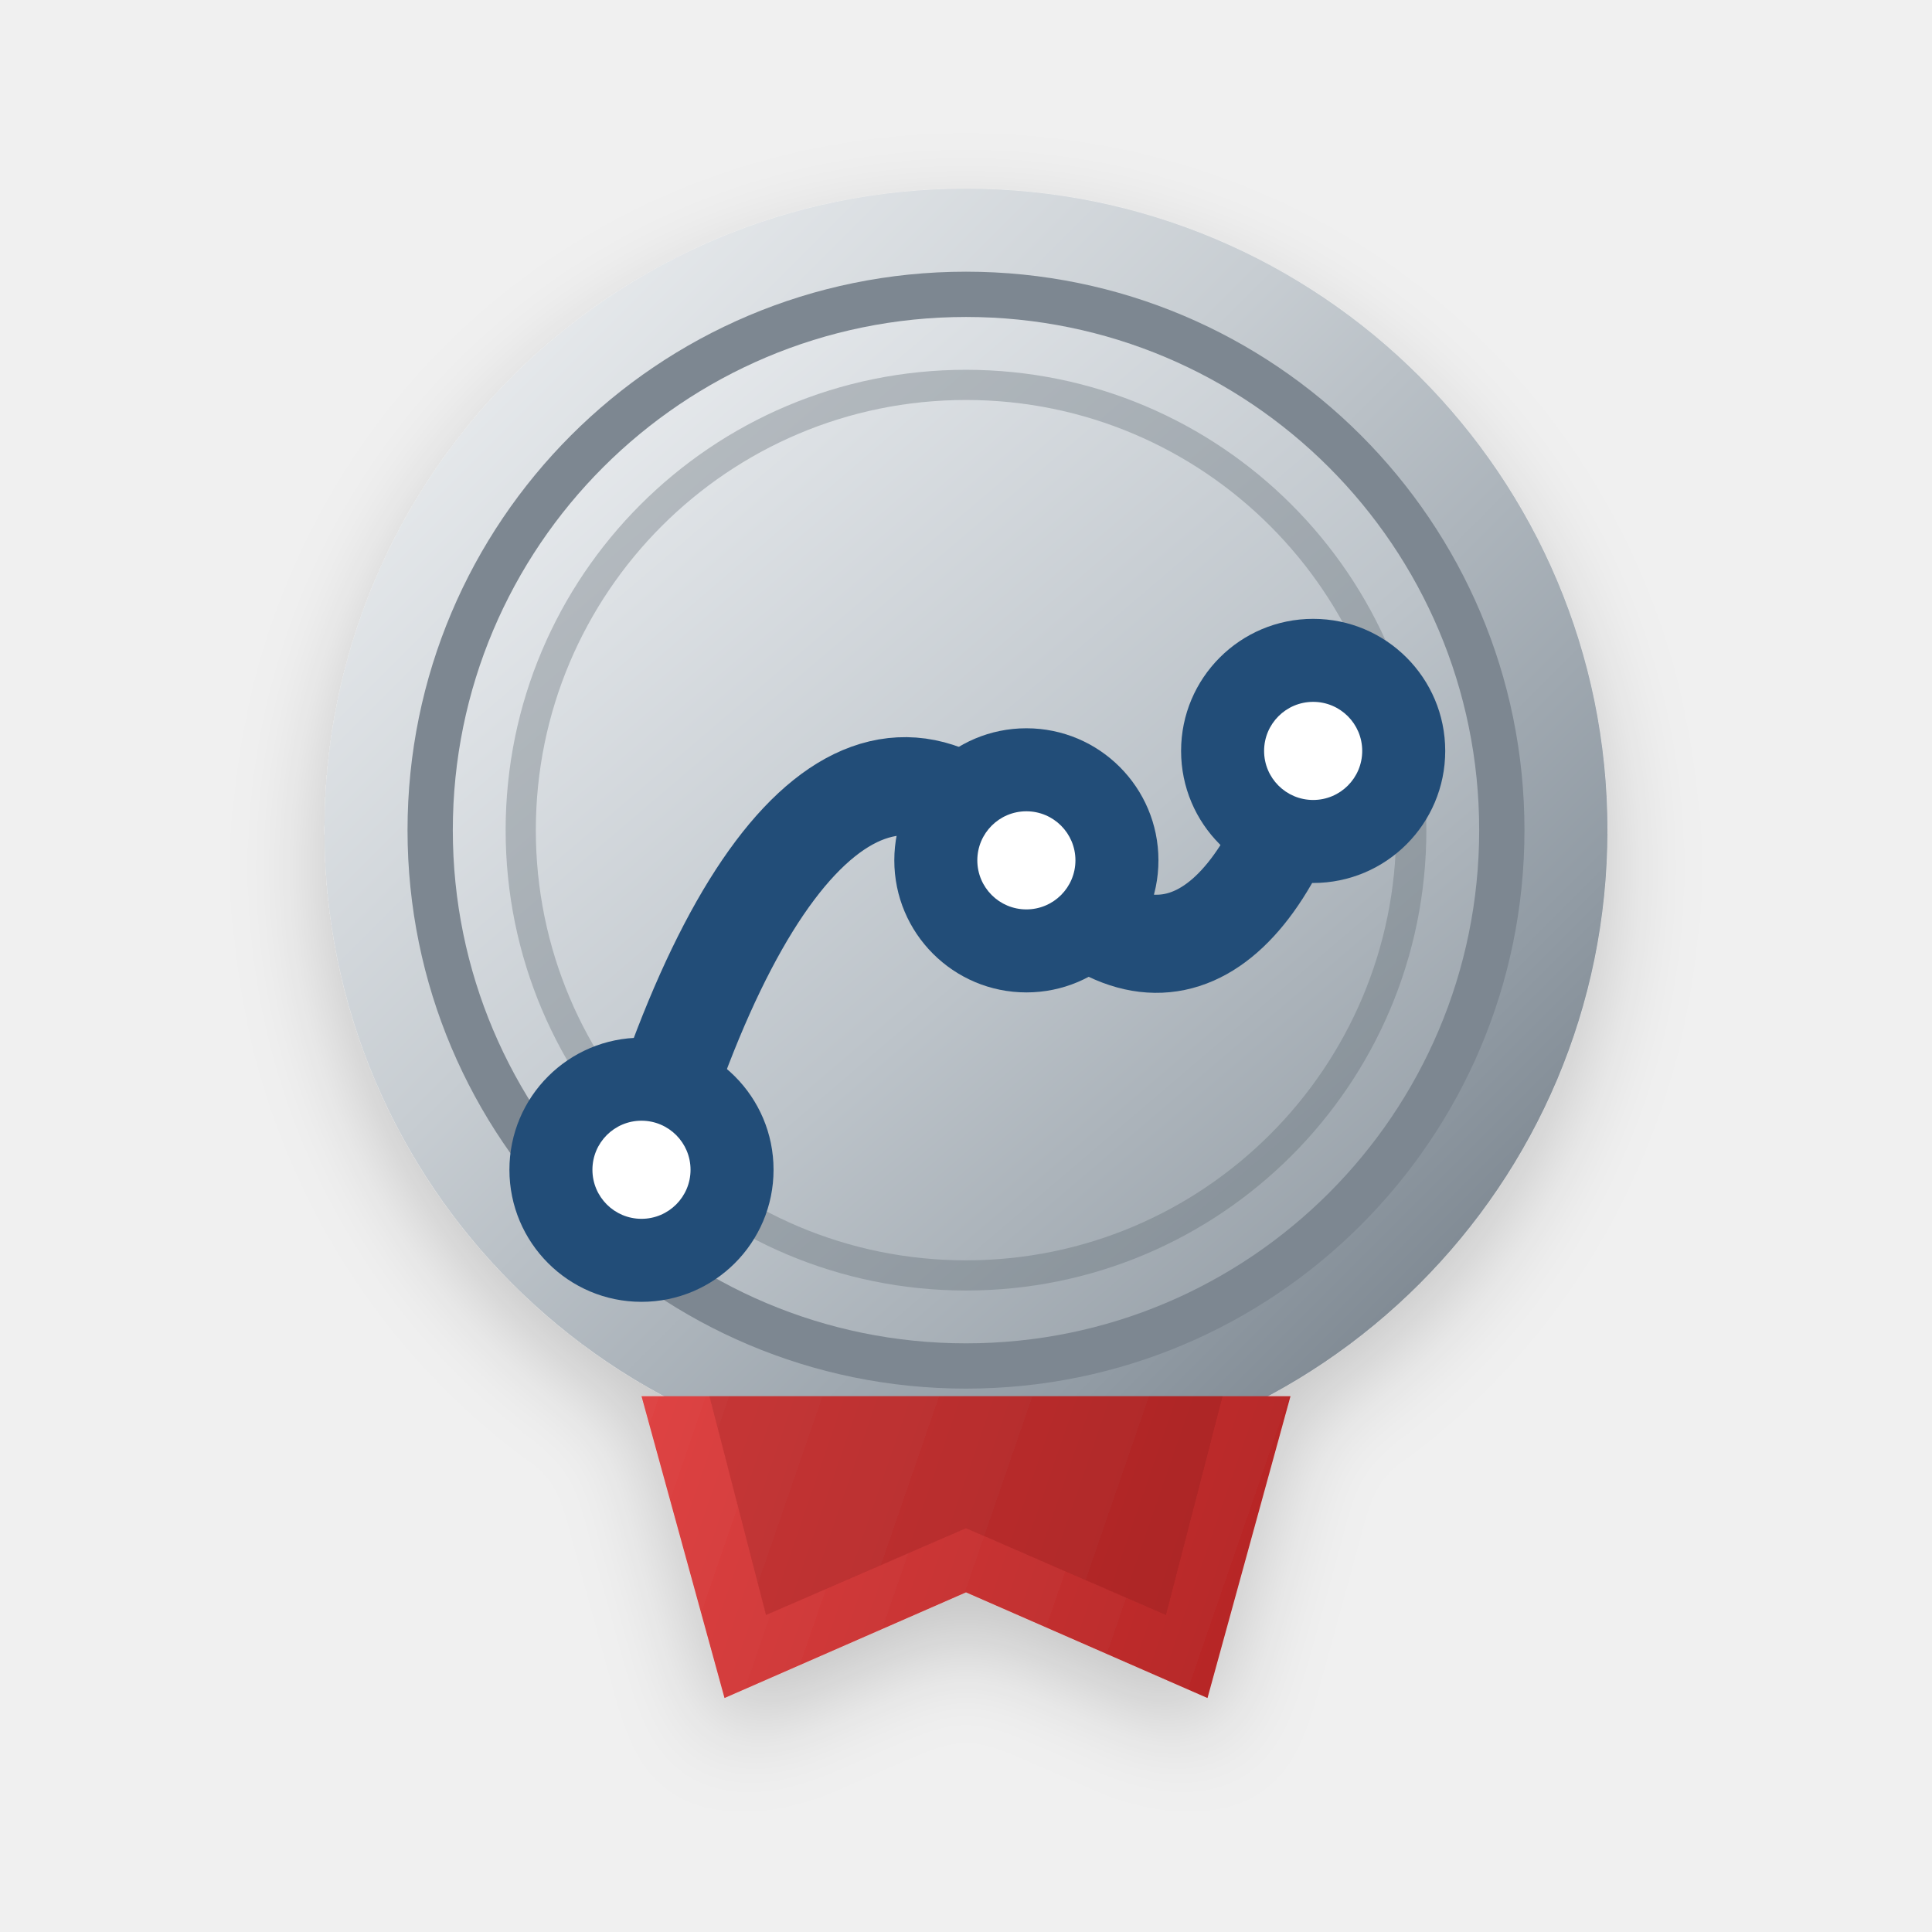
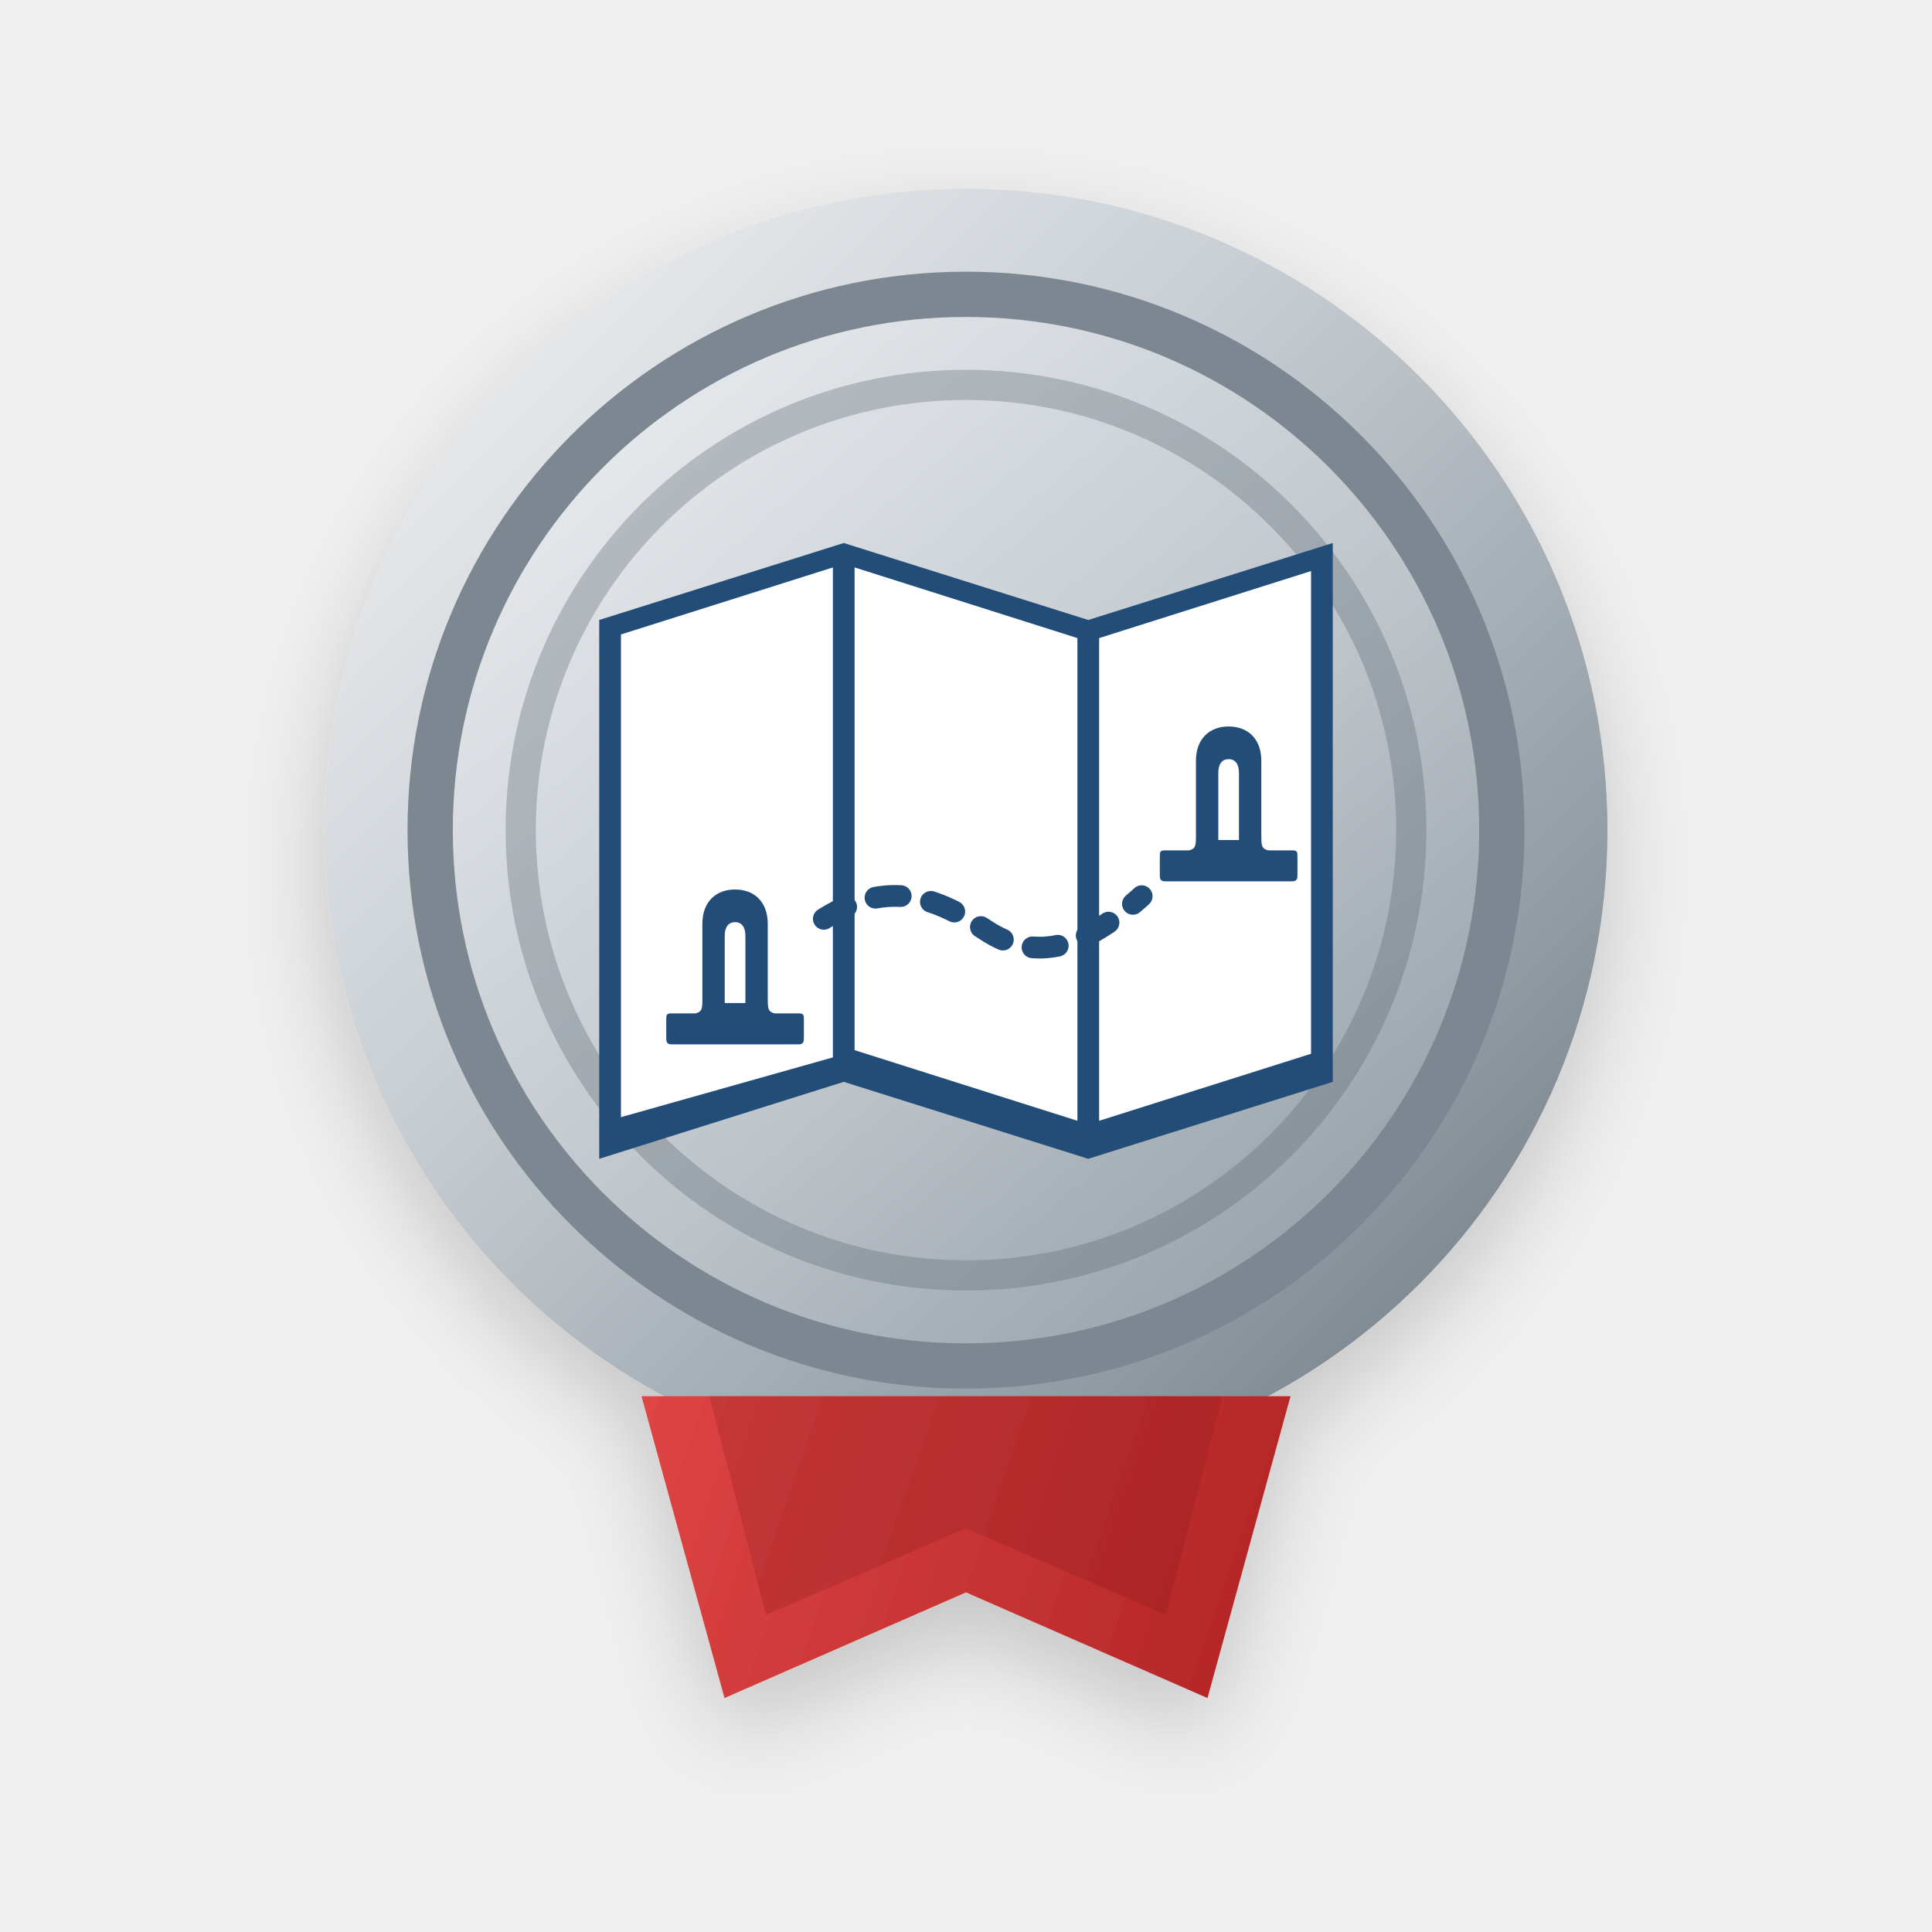
<svg xmlns="http://www.w3.org/2000/svg" width="512" height="512" viewBox="0 0 512 512" fill="none">
  <defs>
    <linearGradient id="metalOuter" x1="80" y1="80" x2="432" y2="432" gradientUnits="userSpaceOnUse">
      <stop offset="0%" stop-color="#F1F3F5" />
      <stop offset="35%" stop-color="#C7CDD2" />
      <stop offset="70%" stop-color="#929CA5" />
      <stop offset="100%" stop-color="#5C6670" />
    </linearGradient>
    <linearGradient id="metalInner" x1="140" y1="120" x2="372" y2="392" gradientUnits="userSpaceOnUse">
      <stop offset="0%" stop-color="#E7EAED" />
      <stop offset="50%" stop-color="#BDC4CA" />
      <stop offset="100%" stop-color="#88929B" />
    </linearGradient>
    <linearGradient id="ribbonRed" x1="140" y1="390" x2="372" y2="470" gradientUnits="userSpaceOnUse">
      <stop offset="0%" stop-color="#E44848" />
      <stop offset="100%" stop-color="#A91E1E" />
    </linearGradient>
    <filter id="shadow" x="0" y="0" width="512" height="512" filterUnits="userSpaceOnUse">
      <feDropShadow dx="0" dy="10" stdDeviation="12" flood-color="#000000" flood-opacity="0.18" />
    </filter>
  </defs>
  <g id="badge-root" filter="url(#shadow)">
    <circle id="badge-outer-ring" cx="256" cy="220" r="170" fill="url(#metalOuter)" />
    <circle id="badge-mid-ring" cx="256" cy="220" r="148" fill="#7D8791" />
    <circle id="badge-inner-ring" cx="256" cy="220" r="136" fill="url(#metalInner)" />
    <circle id="badge-content-border" cx="256" cy="220" r="118" fill="none" stroke="#606A73" stroke-opacity="0.35" stroke-width="8" />
    <g id="badge-ribbon">
      <path d="M170 370H342L320 450L256 422L192 450L170 370Z" fill="url(#ribbonRed)" />
      <path d="M188 370H324L309 428L256 405L203 428L188 370Z" fill="#7D1414" opacity="0.22" />
    </g>
    <g id="badge-content">
-       <g>
-         <path d="M170 310c28-95 67-126 102-82 32 40 61 23 76-29" fill="none" stroke="#244E78" stroke-width="26" stroke-linecap="round" />
-         <circle cx="170" cy="310" r="35" fill="#244E78" />
-         <circle cx="272" cy="228" r="35" fill="#244E78" />
-         <circle cx="348" cy="199" r="35" fill="#244E78" />
-         <circle cx="170" cy="310" r="13" fill="#FFFFFF" />
-         <circle cx="272" cy="228" r="13" fill="#FFFFFF" />
-         <circle cx="348" cy="199" r="13" fill="#FFFFFF" />
+       <g transform="translate(134.8 92.3) scale(0.24)">
+         <path fill="#244E78" d="M100 300 L370 215 L640 300 L910 215 L910 810 L640 895 L370 810 L100 895 Z" />
+         <path fill="#FFFFFF" d="M124 316 L358 242 L358 783 L124 849 Z" />
+         <path fill="#FFFFFF" d="M382 242 L628 320 L628 853 L382 775 Z" />
+         <path fill="#FFFFFF" d="M652 320 L886 246 L886 779 L652 853 Z" />
+         <path d="M348 630 C420 585 473 607 526 642 C583 680 637 661 699 605" fill="none" stroke="#244E78" stroke-width="24" stroke-linecap="round" stroke-dasharray="28 34" />
+         <g transform="translate(155 590) scale(1.9)">
+           <path fill="#244E78" fill-rule="evenodd" clip-rule="evenodd" d="M13 94C10 94 10 92 10 90V80C10 77 10 76 13 76H27C31 75 31 73 31 67V24C31 11 39 4 50 4S69 11 69 24V67C69 73 69 75 73 76H87C90 76 90 77 90 80V90C90 92 90 94 87 94H13ZM44 70V31C44 26 46 23 50 23S56 26 56 31V70H44Z" />
+         </g>
+         <g transform="translate(700 410) scale(1.9)">
+           <path fill="#244E78" fill-rule="evenodd" clip-rule="evenodd" d="M13 94C10 94 10 92 10 90V80C10 77 10 76 13 76H27C31 75 31 73 31 67V24C31 11 39 4 50 4S69 11 69 24V67C69 73 69 75 73 76H87C90 76 90 77 90 80V90C90 92 90 94 87 94H13ZM44 70V31C44 26 46 23 50 23S56 26 56 31V70H44Z" />
+         </g>
      </g>
    </g>
  </g>
</svg>
